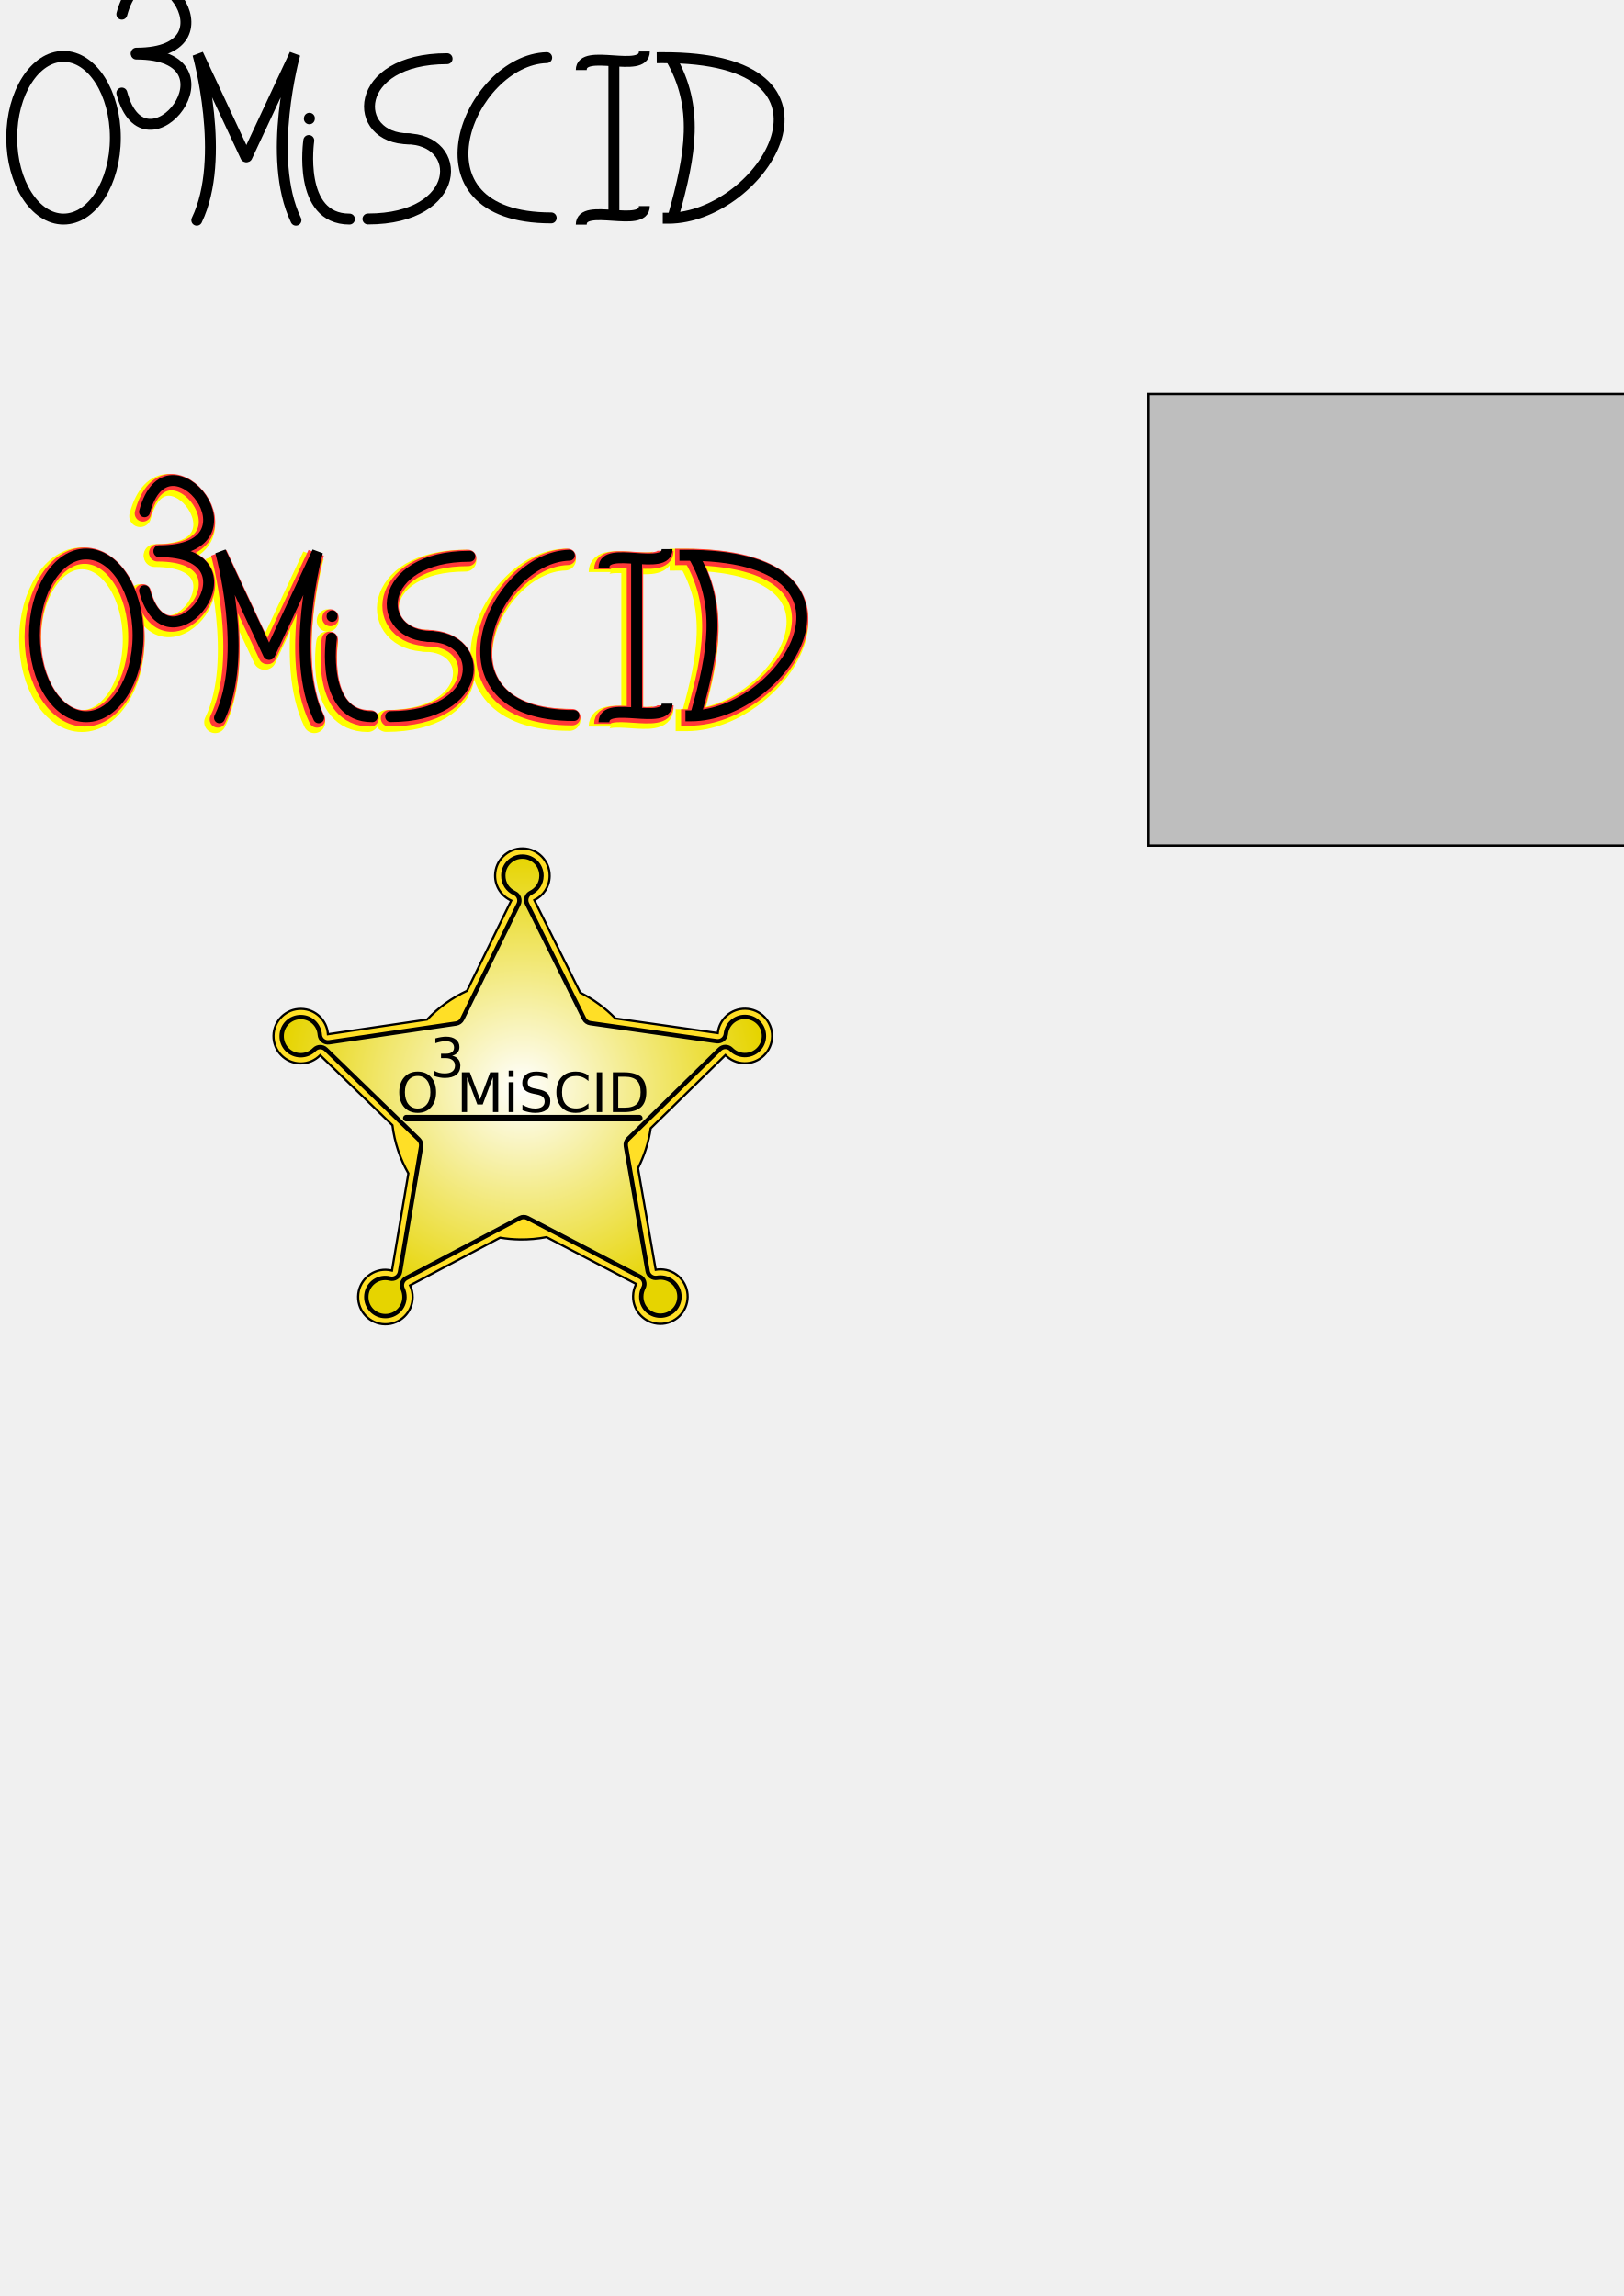
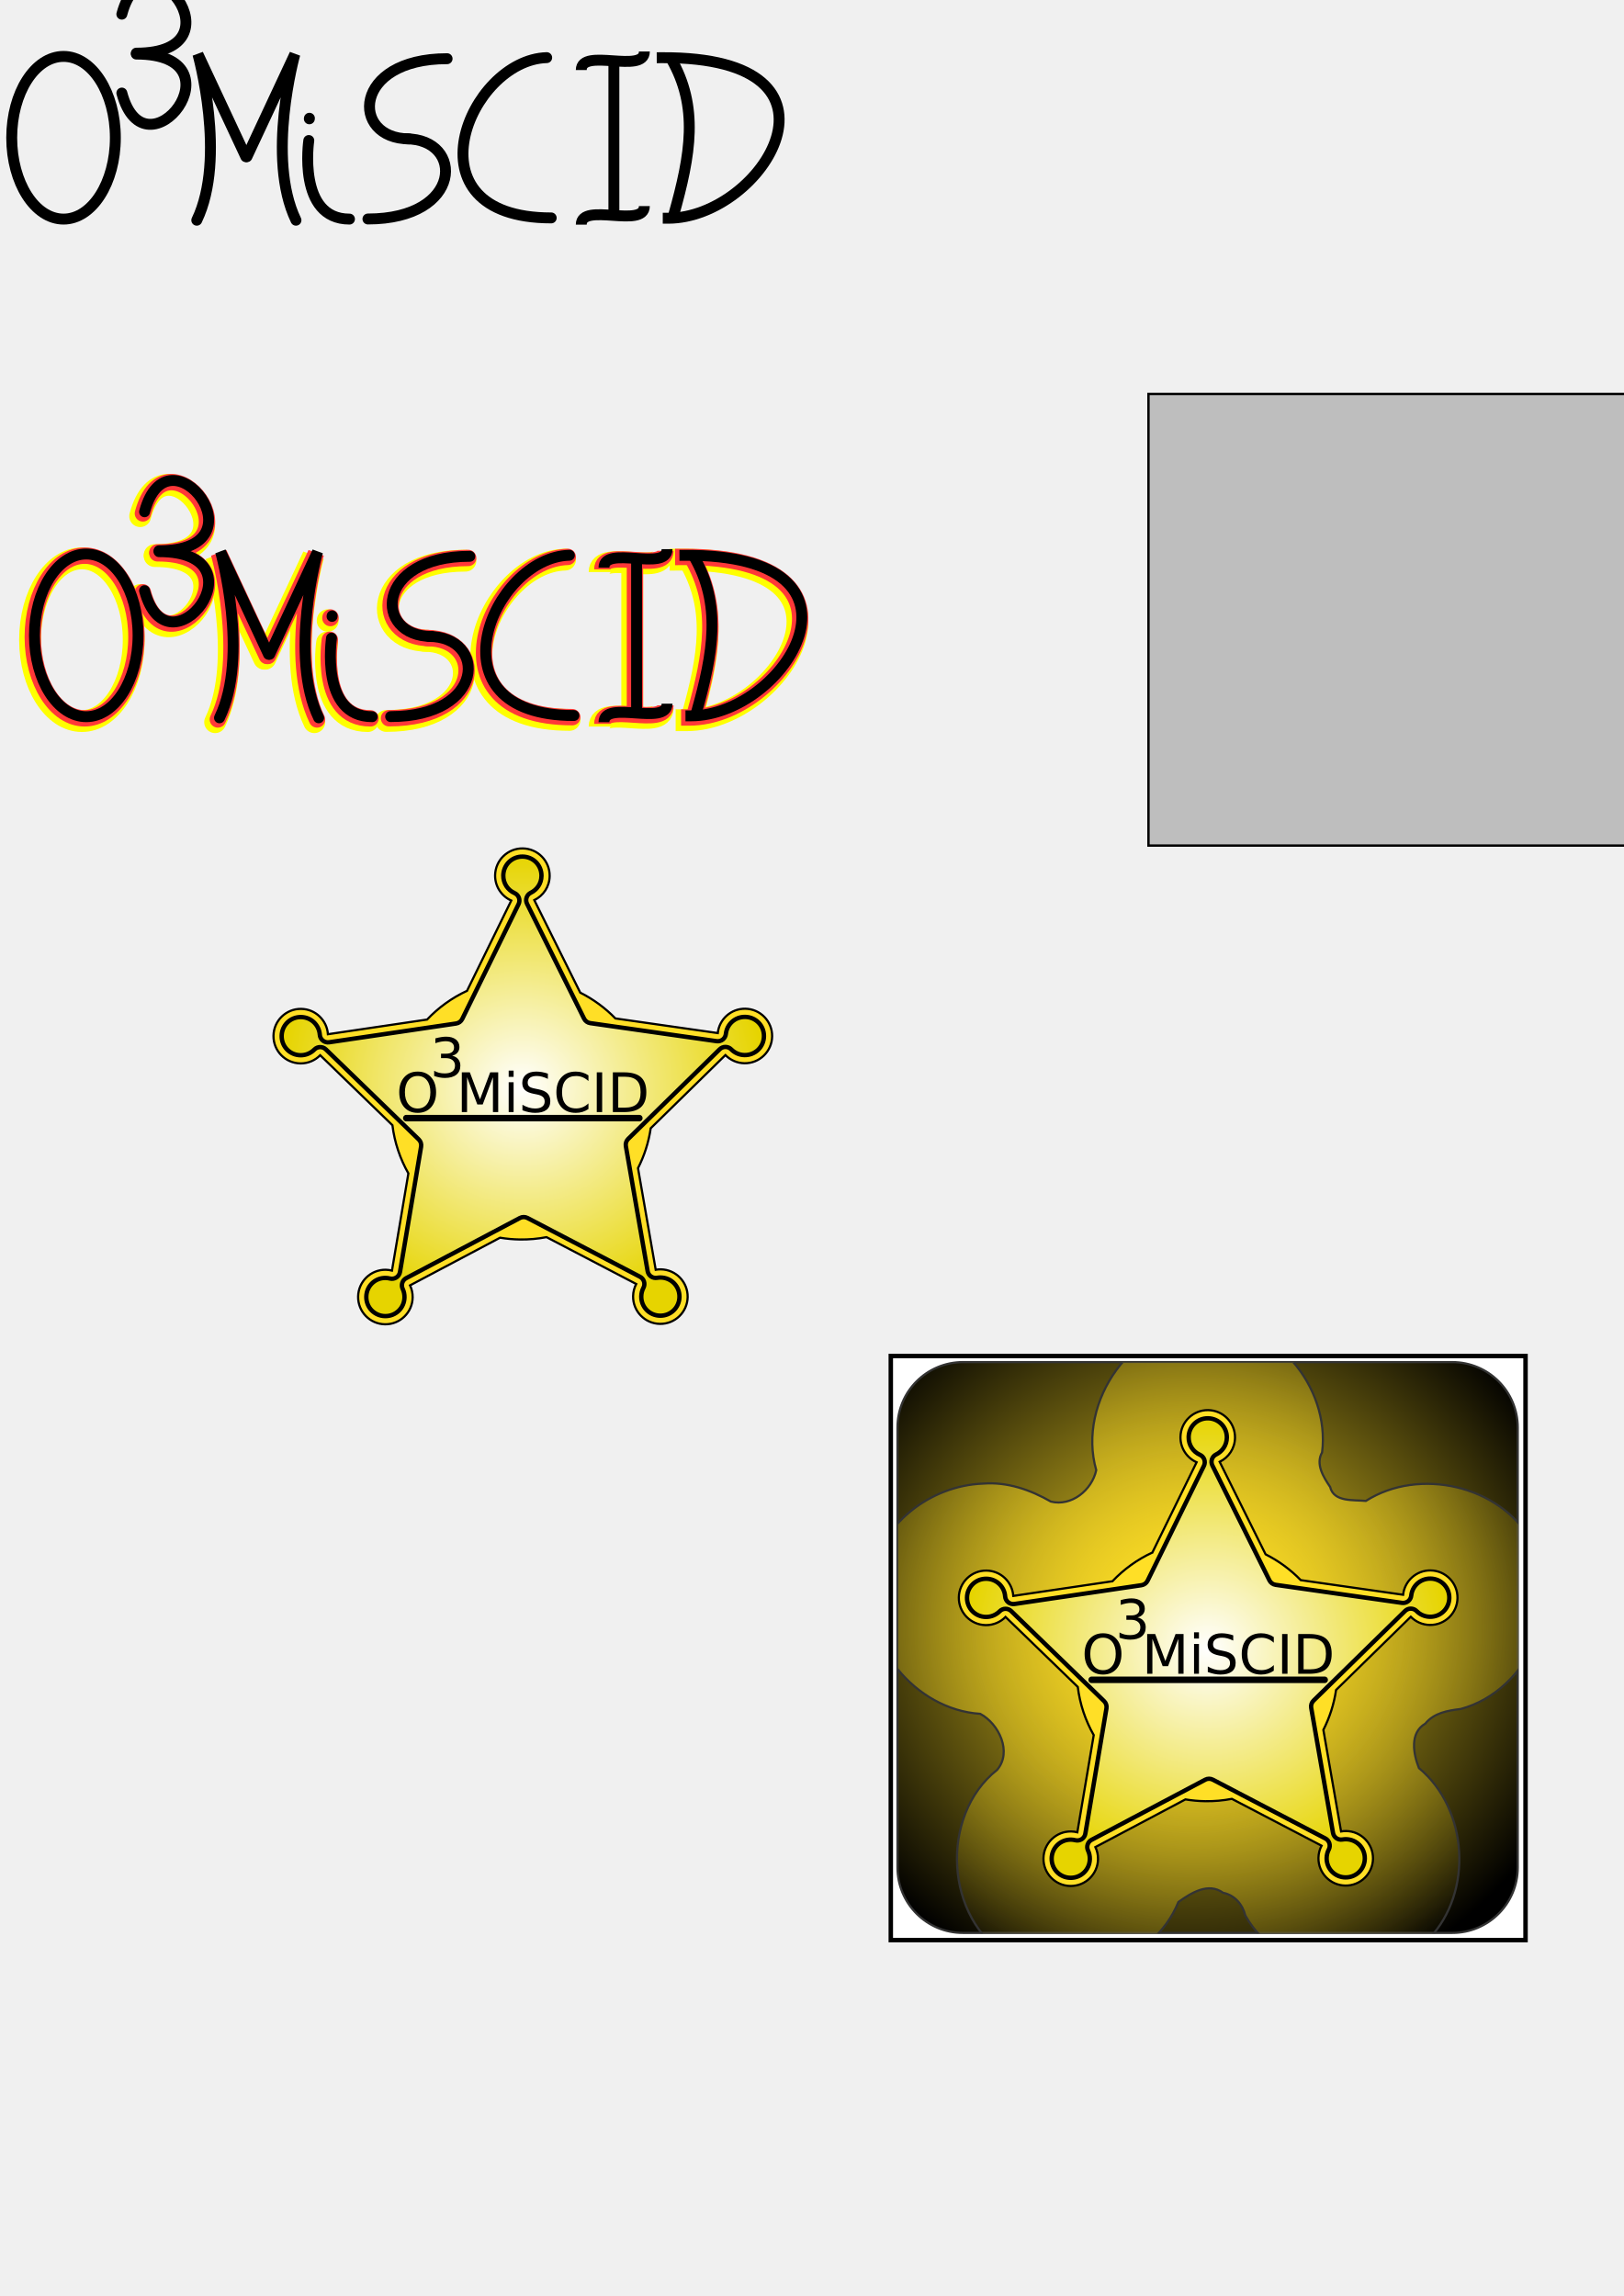
<svg xmlns="http://www.w3.org/2000/svg" xmlns:xlink="http://www.w3.org/1999/xlink" width="744.094" height="1052.362" id="svg2">
  <defs id="defs4">
+     <linearGradient id="linearGradient3014">
+       <stop style="stop-color:#ffdf26;stop-opacity:1;" offset="0" id="stop3016" />
+       <stop style="stop-color:#ffdf26;stop-opacity:0;" offset="1" id="stop3018" />
+     </linearGradient>
    <linearGradient id="linearGradient2873">
      <stop style="stop-color:white;stop-opacity:1;" offset="0" id="stop2875" />
      <stop style="stop-color:#e6d400;stop-opacity:1;" offset="1" id="stop2877" />
    </linearGradient>
    <radialGradient xlink:href="#linearGradient2873" id="radialGradient2879" cx="239.25" cy="498.375" fx="239.25" fy="498.375" r="111.5" gradientTransform="matrix(1,0,0,0.957399,0,21.23122)" gradientUnits="userSpaceOnUse" />
+     <radialGradient xlink:href="#linearGradient2873" id="radialGradient1984" gradientUnits="userSpaceOnUse" gradientTransform="matrix(1,0,0,0.957399,0,21.23122)" cx="239.25" cy="498.375" fx="239.25" fy="498.375" r="111.5" />
+     <clipPath clipPathUnits="userSpaceOnUse" id="clipPath3011">
+       <rect style="opacity:1;color:black;fill:black;fill-opacity:1;fill-rule:nonzero;stroke:black;stroke-width:0.5;stroke-linecap:butt;stroke-linejoin:miter;marker:none;marker-start:none;marker-mid:none;marker-end:none;stroke-miterlimit:4;stroke-dasharray:1, 0.5;stroke-dashoffset:0;stroke-opacity:1;visibility:visible;display:inline;overflow:visible" id="rect3009" width="284.257" height="261.63" x="411.536" y="624.563" rx="30" ry="30" />
+     </clipPath>
+     <radialGradient xlink:href="#linearGradient3014" id="radialGradient3020" cx="547.207" cy="745.956" fx="547.207" fy="745.956" r="148.836" gradientTransform="matrix(1.266025,0,0,1.195,-145.821,-145.7112)" gradientUnits="userSpaceOnUse" />
+     <radialGradient xlink:href="#linearGradient3014" id="radialGradient3024" gradientUnits="userSpaceOnUse" gradientTransform="matrix(1.266025,0,0,1.195,-145.571,-145.4613)" cx="547.207" cy="745.956" fx="547.207" fy="745.956" r="148.836" />
  </defs>
  <g id="layer1">
+     <rect style="opacity:1;color:black;fill:white;fill-opacity:1;fill-rule:nonzero;stroke:black;stroke-width:2.047;stroke-linecap:butt;stroke-linejoin:miter;marker:none;marker-start:none;marker-mid:none;marker-end:none;stroke-miterlimit:4;stroke-dasharray:none;stroke-dashoffset:0;stroke-opacity:1;visibility:visible;display:inline;overflow:visible" id="rect1969" width="290.877" height="267.722" x="408.226" y="621.516" />
+     <rect style="opacity:1;color:black;fill:black;fill-opacity:1;fill-rule:evenodd;stroke:none;stroke-width:1;stroke-linecap:butt;stroke-linejoin:miter;marker:none;marker-start:none;marker-mid:none;marker-end:none;stroke-miterlimit:4;stroke-dasharray:none;stroke-dashoffset:0;stroke-opacity:1;visibility:visible;display:inline;overflow:visible" id="rect1970" width="284.257" height="261.63" x="411.286" y="624.313" ry="30" rx="30" />
    <rect style="opacity:1;color:#000000;fill:#bebebe;fill-opacity:1;fill-rule:evenodd;stroke:#000000;stroke-width:1.078;stroke-linecap:butt;stroke-linejoin:miter;marker:none;marker-start:none;marker-mid:none;marker-end:none;stroke-miterlimit:4;stroke-dasharray:none;stroke-dashoffset:0;stroke-opacity:1;visibility:visible;display:inline;overflow:visible" id="rect2567" width="251.756" height="206.993" x="526.311" y="180.573" />
    <text xml:space="preserve" style="font-size:50px;font-style:normal;font-variant:normal;font-weight:normal;font-stretch:normal;text-align:start;line-height:125%;writing-mode:lr-tb;text-anchor:start;fill:#000000;fill-opacity:1;stroke:none;stroke-width:1pt;stroke-linecap:butt;stroke-linejoin:miter;stroke-opacity:1;font-family:Bitstream Vera Sans" x="35.918" y="-26.103" id="text1307">
      <tspan id="tspan1309" x="35.918" y="-26.103">O3MiSCID</tspan>
    </text>
    <g id="g2370">
      <path transform="translate(-48.2553,-108.7635)" d="M 101.12 171.9 A 23.748 37.282 0 1 1  53.624,171.9 A 23.748 37.282 0 1 1  101.12 171.9 z" id="path1311" style="color:#000000;fill:none;fill-opacity:1;fill-rule:evenodd;stroke:#000000;stroke-width:5;stroke-linecap:butt;stroke-linejoin:miter;marker:none;marker-start:none;marker-mid:none;marker-end:none;stroke-miterlimit:4;stroke-dasharray:none;stroke-dashoffset:0;stroke-opacity:1;visibility:visible;display:inline;overflow:visible" />
      <path id="path2186" d="M 55.835,6.49 C 66.711,-34.099 112.033,24.365 62.474,24.365" style="fill:none;fill-opacity:0.75;fill-rule:evenodd;stroke:#000000;stroke-width:5;stroke-linecap:round;stroke-linejoin:miter;stroke-miterlimit:4;stroke-dasharray:none;stroke-opacity:1" />
      <use height="1052.362" width="744.094" transform="matrix(1,0,0,-1,0,49.14139)" id="use2188" xlink:href="#path2186" y="0" x="0" />
      <path id="path2198" d="M 90.181,100.929 C 103.97,72.329 90.691,24.833 90.691,24.833 L 112.652,71.818" style="fill:none;fill-opacity:0.75;fill-rule:evenodd;stroke:#000000;stroke-width:5;stroke-linecap:round;stroke-linejoin:miter;stroke-miterlimit:4;stroke-dasharray:none;stroke-opacity:1" />
      <use height="1052.362" width="744.094" transform="matrix(-1,0,0,1,225.8145,0)" id="use2200" xlink:href="#path2198" y="0" x="0" />
      <path id="path2222" d="M 160.148,100.418 C 136.145,100.418 141.509,64.401 141.509,64.401" style="fill:none;fill-opacity:0.75;fill-rule:evenodd;stroke:#000000;stroke-width:5;stroke-linecap:round;stroke-linejoin:miter;stroke-miterlimit:4;stroke-dasharray:none;stroke-opacity:1" />
      <path id="path2226" d="M 141.795,54.202 L 141.762,54.454" style="fill:none;fill-opacity:0.75;fill-rule:evenodd;stroke:#000000;stroke-width:5;stroke-linecap:round;stroke-linejoin:miter;stroke-miterlimit:4;stroke-dasharray:none;stroke-opacity:1" />
      <path id="path2230" d="M 204.893,26.906 C 161.28,26.906 160.667,63.639 187.396,63.639" style="fill:none;fill-opacity:0.75;fill-rule:evenodd;stroke:#000000;stroke-width:5;stroke-linecap:round;stroke-linejoin:miter;stroke-miterlimit:4;stroke-dasharray:none;stroke-opacity:1" />
      <use height="1052.362" width="744.094" transform="matrix(-1,0,0,-1,373.507,127.277)" id="use2232" xlink:href="#path2230" y="0" x="0" />
      <path id="path2234" d="M 250.533,26.418 C 214.919,27.45 184.974,99.88 252.598,99.88" style="fill:none;fill-opacity:0.75;fill-rule:evenodd;stroke:#000000;stroke-width:5;stroke-linecap:round;stroke-linejoin:miter;stroke-miterlimit:4;stroke-dasharray:none;stroke-opacity:1" />
      <path id="path2236" d="M 266.377,32.113 C 266.377,21.637 295.294,34.091 295.294,23.614" style="fill:none;fill-opacity:0.75;fill-rule:evenodd;stroke:#000000;stroke-width:5;stroke-linecap:butt;stroke-linejoin:miter;stroke-miterlimit:4;stroke-dasharray:none;stroke-opacity:1" />
      <path id="path2250" d="M 281.326,29.115 L 281.326,97.462" style="fill:none;fill-opacity:0.75;fill-rule:evenodd;stroke:#000000;stroke-width:5;stroke-linecap:butt;stroke-linejoin:miter;stroke-miterlimit:4;stroke-dasharray:none;stroke-opacity:1" />
      <use height="1052.362" width="744.094" transform="translate(0,70.84101)" id="use2252" xlink:href="#path2236" y="0" x="0" />
      <path id="path1321" d="M 303.46,26.442 C 396.098,25.981 349.458,100.027 306.225,100.027" style="fill:none;fill-opacity:0.75;fill-rule:evenodd;stroke:#000000;stroke-width:5;stroke-linecap:square;stroke-linejoin:miter;stroke-miterlimit:4;stroke-dasharray:none;stroke-opacity:1" />
      <path id="path2196" d="M 307.525,26.852 C 320.275,48.935 316.584,70.695 308.719,98.599" style="fill:none;fill-opacity:0.75;fill-rule:evenodd;stroke:#000000;stroke-width:5;stroke-linecap:butt;stroke-linejoin:miter;stroke-miterlimit:4;stroke-dasharray:none;stroke-opacity:1" />
    </g>
    <g id="g2741" transform="translate(12.0872,-193.0368)">
      <path transform="translate(-51.93702,314.3508)" d="M 101.12 171.9 A 23.748 37.282 0 1 1  53.624,171.9 A 23.748 37.282 0 1 1  101.12 171.9 z" id="path2599" style="color:#000000;fill:none;fill-opacity:1;fill-rule:evenodd;stroke:#ffff00;stroke-width:10;stroke-linecap:butt;stroke-linejoin:miter;marker:none;marker-start:none;marker-mid:none;marker-end:none;stroke-miterlimit:4;stroke-dasharray:none;stroke-dashoffset:0;stroke-opacity:1;visibility:visible;display:inline;overflow:visible" />
      <path id="path2601" d="M 52.153,429.605 C 63.029,389.015 108.351,447.479 58.792,447.479" style="fill:none;fill-opacity:0.75;fill-rule:evenodd;stroke:#ffff00;stroke-width:10;stroke-linecap:round;stroke-linejoin:miter;stroke-miterlimit:4;stroke-dasharray:none;stroke-opacity:1" />
      <path id="path2603" d="M 52.153,465.765 C 63.029,506.355 108.351,447.89 58.792,447.89" style="fill:none;fill-opacity:0.75;fill-rule:evenodd;stroke:#ffff00;stroke-width:10;stroke-linecap:round;stroke-linejoin:miter;stroke-miterlimit:4;stroke-dasharray:none;stroke-opacity:1" />
      <path id="path2605" d="M 86.499,524.043 C 100.288,495.443 87.01,447.947 87.01,447.947 L 108.97,494.932" style="fill:none;fill-opacity:0.75;fill-rule:evenodd;stroke:#ffff00;stroke-width:10;stroke-linecap:round;stroke-linejoin:miter;stroke-miterlimit:4;stroke-dasharray:none;stroke-opacity:1" />
      <path id="path2607" d="M 131.952,524.043 C 118.163,495.443 131.441,447.947 131.441,447.947 L 109.481,494.932" style="fill:none;fill-opacity:0.75;fill-rule:evenodd;stroke:#ffff00;stroke-width:10;stroke-linecap:round;stroke-linejoin:miter;stroke-miterlimit:4;stroke-dasharray:none;stroke-opacity:1" />
      <path id="path2609" d="M 156.466,523.532 C 132.463,523.532 137.828,487.515 137.828,487.515" style="fill:none;fill-opacity:0.75;fill-rule:evenodd;stroke:#ffff00;stroke-width:10;stroke-linecap:round;stroke-linejoin:miter;stroke-miterlimit:4;stroke-dasharray:none;stroke-opacity:1" />
      <path id="path2611" d="M 138.113,477.316 L 138.081,477.568" style="fill:none;fill-opacity:0.75;fill-rule:evenodd;stroke:#ffff00;stroke-width:10;stroke-linecap:round;stroke-linejoin:miter;stroke-miterlimit:4;stroke-dasharray:none;stroke-opacity:1" />
      <path id="path2613" d="M 201.211,450.02 C 157.598,450.02 156.985,486.753 183.714,486.753" style="fill:none;fill-opacity:0.75;fill-rule:evenodd;stroke:#ffff00;stroke-width:10;stroke-linecap:round;stroke-linejoin:miter;stroke-miterlimit:4;stroke-dasharray:none;stroke-opacity:1" />
      <path id="path2615" d="M 164.933,523.485 C 208.546,523.485 209.158,486.753 182.43,486.753" style="fill:none;fill-opacity:0.75;fill-rule:evenodd;stroke:#ffff00;stroke-width:10;stroke-linecap:round;stroke-linejoin:miter;stroke-miterlimit:4;stroke-dasharray:none;stroke-opacity:1" />
      <path id="path2617" d="M 246.851,449.532 C 211.237,450.564 181.293,522.994 248.916,522.994" style="fill:none;fill-opacity:0.75;fill-rule:evenodd;stroke:#ffff00;stroke-width:10;stroke-linecap:round;stroke-linejoin:miter;stroke-miterlimit:4;stroke-dasharray:none;stroke-opacity:1" />
      <path id="path2619" d="M 262.695,455.227 C 262.695,444.751 291.613,457.205 291.613,446.729" style="fill:none;fill-opacity:0.75;fill-rule:evenodd;stroke:#ffff00;stroke-width:10;stroke-linecap:butt;stroke-linejoin:miter;stroke-miterlimit:4;stroke-dasharray:none;stroke-opacity:1" />
      <path id="path2621" d="M 277.644,452.23 L 277.644,520.576" style="fill:none;fill-opacity:0.75;fill-rule:evenodd;stroke:#ffff00;stroke-width:10;stroke-linecap:butt;stroke-linejoin:miter;stroke-miterlimit:4;stroke-dasharray:none;stroke-opacity:1" />
      <path id="path2623" d="M 262.695,526.068 C 262.695,515.592 291.613,528.046 291.613,517.57" style="fill:none;fill-opacity:0.75;fill-rule:evenodd;stroke:#ffff00;stroke-width:10;stroke-linecap:butt;stroke-linejoin:miter;stroke-miterlimit:4;stroke-dasharray:none;stroke-opacity:1" />
      <path id="path2625" d="M 299.778,449.556 C 392.416,449.095 345.777,523.141 302.544,523.141" style="fill:none;fill-opacity:0.75;fill-rule:evenodd;stroke:#ffff00;stroke-width:10;stroke-linecap:square;stroke-linejoin:miter;stroke-miterlimit:4;stroke-dasharray:none;stroke-opacity:1" />
      <path id="path2627" d="M 303.843,449.966 C 316.593,472.049 312.902,493.809 305.037,521.713" style="fill:none;fill-opacity:0.75;fill-rule:evenodd;stroke:#ffff00;stroke-width:10;stroke-linecap:butt;stroke-linejoin:miter;stroke-miterlimit:4;stroke-dasharray:none;stroke-opacity:1" />
    </g>
    <g id="g2724" transform="translate(12.0872,-193.0368)" style="stroke:#ff3838;stroke-opacity:1">
      <path transform="translate(-50.69252,313.1062)" d="M 101.12 171.9 A 23.748 37.282 0 1 1  53.624,171.9 A 23.748 37.282 0 1 1  101.12 171.9 z" id="path2629" style="color:#000000;fill:none;fill-opacity:1;fill-rule:evenodd;stroke:#ff3838;stroke-width:7.5;stroke-linecap:butt;stroke-linejoin:miter;marker:none;marker-start:none;marker-mid:none;marker-end:none;stroke-miterlimit:4;stroke-dasharray:none;stroke-dashoffset:0;stroke-opacity:1;visibility:visible;display:inline;overflow:visible" />
      <path id="path2631" d="M 53.398,428.36 C 64.273,387.771 109.596,446.235 60.037,446.235" style="fill:none;fill-opacity:0.75;fill-rule:evenodd;stroke:#ff3838;stroke-width:7.5;stroke-linecap:round;stroke-linejoin:miter;stroke-miterlimit:4;stroke-dasharray:none;stroke-opacity:1" />
      <path id="path2633" d="M 53.398,464.521 C 64.273,505.11 109.596,446.646 60.037,446.646" style="fill:none;fill-opacity:0.75;fill-rule:evenodd;stroke:#ff3838;stroke-width:7.5;stroke-linecap:round;stroke-linejoin:miter;stroke-miterlimit:4;stroke-dasharray:none;stroke-opacity:1" />
      <path id="path2635" d="M 87.744,522.798 C 101.533,494.199 88.254,446.703 88.254,446.703 L 110.215,493.688" style="fill:none;fill-opacity:0.75;fill-rule:evenodd;stroke:#ff3838;stroke-width:7.5;stroke-linecap:round;stroke-linejoin:miter;stroke-miterlimit:4;stroke-dasharray:none;stroke-opacity:1" />
      <path id="path2637" d="M 133.197,522.798 C 119.407,494.199 132.686,446.703 132.686,446.703 L 110.725,493.688" style="fill:none;fill-opacity:0.75;fill-rule:evenodd;stroke:#ff3838;stroke-width:7.5;stroke-linecap:round;stroke-linejoin:miter;stroke-miterlimit:4;stroke-dasharray:none;stroke-opacity:1" />
      <path id="path2639" d="M 157.711,522.288 C 133.707,522.288 139.072,486.271 139.072,486.271" style="fill:none;fill-opacity:0.75;fill-rule:evenodd;stroke:#ff3838;stroke-width:7.5;stroke-linecap:round;stroke-linejoin:miter;stroke-miterlimit:4;stroke-dasharray:none;stroke-opacity:1" />
      <path id="path2641" d="M 139.357,476.071 L 139.325,476.324" style="fill:none;fill-opacity:0.75;fill-rule:evenodd;stroke:#ff3838;stroke-width:7.5;stroke-linecap:round;stroke-linejoin:miter;stroke-miterlimit:4;stroke-dasharray:none;stroke-opacity:1" />
      <path id="path2643" d="M 202.456,448.776 C 158.843,448.776 158.23,485.508 184.959,485.508" style="fill:none;fill-opacity:0.75;fill-rule:evenodd;stroke:#ff3838;stroke-width:7.5;stroke-linecap:round;stroke-linejoin:miter;stroke-miterlimit:4;stroke-dasharray:none;stroke-opacity:1" />
      <path id="path2645" d="M 166.177,522.241 C 209.79,522.241 210.403,485.508 183.674,485.508" style="fill:none;fill-opacity:0.75;fill-rule:evenodd;stroke:#ff3838;stroke-width:7.5;stroke-linecap:round;stroke-linejoin:miter;stroke-miterlimit:4;stroke-dasharray:none;stroke-opacity:1" />
      <path id="path2647" d="M 248.096,448.287 C 212.482,449.32 182.537,521.749 250.161,521.749" style="fill:none;fill-opacity:0.75;fill-rule:evenodd;stroke:#ff3838;stroke-width:7.5;stroke-linecap:round;stroke-linejoin:miter;stroke-miterlimit:4;stroke-dasharray:none;stroke-opacity:1" />
      <path id="path2649" d="M 263.94,453.983 C 263.94,443.506 292.857,455.96 292.857,445.484" style="fill:none;fill-opacity:0.75;fill-rule:evenodd;stroke:#ff3838;stroke-width:7.5;stroke-linecap:butt;stroke-linejoin:miter;stroke-miterlimit:4;stroke-dasharray:none;stroke-opacity:1" />
      <path id="path2651" d="M 278.888,450.985 L 278.888,519.332" style="fill:none;fill-opacity:0.75;fill-rule:evenodd;stroke:#ff3838;stroke-width:7.5;stroke-linecap:butt;stroke-linejoin:miter;stroke-miterlimit:4;stroke-dasharray:none;stroke-opacity:1" />
      <path id="path2653" d="M 263.94,524.824 C 263.94,514.347 292.857,526.801 292.857,516.325" style="fill:none;fill-opacity:0.75;fill-rule:evenodd;stroke:#ff3838;stroke-width:7.5;stroke-linecap:butt;stroke-linejoin:miter;stroke-miterlimit:4;stroke-dasharray:none;stroke-opacity:1" />
      <path id="path2655" d="M 301.023,448.311 C 393.661,447.85 347.021,521.897 303.788,521.897" style="fill:none;fill-opacity:0.75;fill-rule:evenodd;stroke:#ff3838;stroke-width:7.5;stroke-linecap:square;stroke-linejoin:miter;stroke-miterlimit:4;stroke-dasharray:none;stroke-opacity:1" />
      <path id="path2657" d="M 305.088,448.721 C 317.837,470.805 314.147,492.564 306.281,520.469" style="fill:none;fill-opacity:0.75;fill-rule:evenodd;stroke:#ff3838;stroke-width:7.5;stroke-linecap:butt;stroke-linejoin:miter;stroke-miterlimit:4;stroke-dasharray:none;stroke-opacity:1" />
    </g>
    <g id="g2707" transform="translate(12.0872,-193.0368)">
      <path transform="translate(-49.93702,312.3508)" d="M 101.12 171.9 A 23.748 37.282 0 1 1  53.624,171.9 A 23.748 37.282 0 1 1  101.12 171.9 z" id="path2659" style="color:#000000;fill:none;fill-opacity:1;fill-rule:evenodd;stroke:#000000;stroke-width:5;stroke-linecap:butt;stroke-linejoin:miter;marker:none;marker-start:none;marker-mid:none;marker-end:none;stroke-miterlimit:4;stroke-dasharray:none;stroke-dashoffset:0;stroke-opacity:1;visibility:visible;display:inline;overflow:visible" />
      <path id="path2661" d="M 54.153,427.605 C 65.029,387.015 110.351,445.479 60.792,445.479" style="fill:none;fill-opacity:0.75;fill-rule:evenodd;stroke:#000000;stroke-width:5;stroke-linecap:round;stroke-linejoin:miter;stroke-miterlimit:4;stroke-dasharray:none;stroke-opacity:1" />
      <path id="path2663" d="M 54.153,463.765 C 65.029,504.355 110.351,445.89 60.792,445.89" style="fill:none;fill-opacity:0.75;fill-rule:evenodd;stroke:#000000;stroke-width:5;stroke-linecap:round;stroke-linejoin:miter;stroke-miterlimit:4;stroke-dasharray:none;stroke-opacity:1" />
      <path id="path2665" d="M 88.499,522.043 C 102.288,493.443 89.01,445.947 89.01,445.947 L 110.97,492.932" style="fill:none;fill-opacity:0.75;fill-rule:evenodd;stroke:#000000;stroke-width:5;stroke-linecap:round;stroke-linejoin:miter;stroke-miterlimit:4;stroke-dasharray:none;stroke-opacity:1" />
      <path id="path2667" d="M 133.952,522.043 C 120.163,493.443 133.441,445.947 133.441,445.947 L 111.481,492.932" style="fill:none;fill-opacity:0.75;fill-rule:evenodd;stroke:#000000;stroke-width:5;stroke-linecap:round;stroke-linejoin:miter;stroke-miterlimit:4;stroke-dasharray:none;stroke-opacity:1" />
      <path id="path2669" d="M 158.466,521.532 C 134.463,521.532 139.828,485.515 139.828,485.515" style="fill:none;fill-opacity:0.75;fill-rule:evenodd;stroke:#000000;stroke-width:5;stroke-linecap:round;stroke-linejoin:miter;stroke-miterlimit:4;stroke-dasharray:none;stroke-opacity:1" />
      <path id="path2671" d="M 140.113,475.316 L 140.081,475.568" style="fill:none;fill-opacity:0.75;fill-rule:evenodd;stroke:#000000;stroke-width:5;stroke-linecap:round;stroke-linejoin:miter;stroke-miterlimit:4;stroke-dasharray:none;stroke-opacity:1" />
      <path id="path2673" d="M 203.211,448.02 C 159.598,448.02 158.985,484.753 185.714,484.753" style="fill:none;fill-opacity:0.75;fill-rule:evenodd;stroke:#000000;stroke-width:5;stroke-linecap:round;stroke-linejoin:miter;stroke-miterlimit:4;stroke-dasharray:none;stroke-opacity:1" />
      <path id="path2675" d="M 166.933,521.485 C 210.546,521.485 211.158,484.753 184.43,484.753" style="fill:none;fill-opacity:0.75;fill-rule:evenodd;stroke:#000000;stroke-width:5;stroke-linecap:round;stroke-linejoin:miter;stroke-miterlimit:4;stroke-dasharray:none;stroke-opacity:1" />
      <path id="path2677" d="M 248.851,447.532 C 213.237,448.564 183.293,520.994 250.916,520.994" style="fill:none;fill-opacity:0.75;fill-rule:evenodd;stroke:#000000;stroke-width:5;stroke-linecap:round;stroke-linejoin:miter;stroke-miterlimit:4;stroke-dasharray:none;stroke-opacity:1" />
      <path id="path2679" d="M 264.695,453.227 C 264.695,442.751 293.613,455.205 293.613,444.729" style="fill:none;fill-opacity:0.75;fill-rule:evenodd;stroke:#000000;stroke-width:5;stroke-linecap:butt;stroke-linejoin:miter;stroke-miterlimit:4;stroke-dasharray:none;stroke-opacity:1" />
      <path id="path2681" d="M 279.644,450.23 L 279.644,518.576" style="fill:none;fill-opacity:0.75;fill-rule:evenodd;stroke:#000000;stroke-width:5;stroke-linecap:butt;stroke-linejoin:miter;stroke-miterlimit:4;stroke-dasharray:none;stroke-opacity:1" />
      <path id="path2683" d="M 264.695,524.068 C 264.695,513.592 293.613,526.046 293.613,515.57" style="fill:none;fill-opacity:0.75;fill-rule:evenodd;stroke:#000000;stroke-width:5;stroke-linecap:butt;stroke-linejoin:miter;stroke-miterlimit:4;stroke-dasharray:none;stroke-opacity:1" />
      <path id="path2685" d="M 301.778,447.556 C 394.416,447.095 347.777,521.141 304.544,521.141" style="fill:none;fill-opacity:0.75;fill-rule:evenodd;stroke:#000000;stroke-width:5;stroke-linecap:square;stroke-linejoin:miter;stroke-miterlimit:4;stroke-dasharray:none;stroke-opacity:1" />
      <path id="path2687" d="M 305.843,447.966 C 318.593,470.049 314.902,491.809 307.037,519.713" style="fill:none;fill-opacity:0.75;fill-rule:evenodd;stroke:#000000;stroke-width:5;stroke-linecap:butt;stroke-linejoin:miter;stroke-miterlimit:4;stroke-dasharray:none;stroke-opacity:1" />
    </g>
    <path style="opacity:1;color:black;fill:#ffdf26;fill-opacity:1;fill-rule:evenodd;stroke:black;stroke-width:1;stroke-linecap:butt;stroke-linejoin:miter;marker:none;marker-start:none;marker-mid:none;marker-end:none;stroke-miterlimit:4;stroke-dasharray:none;stroke-dashoffset:0;stroke-opacity:1;visibility:visible;display:inline;overflow:visible" d="M 239.574,388.868 C 232.675,388.769 226.995,394.288 226.896,401.187 C 226.822,406.337 229.869,410.786 234.293,412.764 L 214.008,454.164 L 213.977,454.163 C 207.079,457.367 200.897,461.847 195.723,467.308 L 150.278,474.031 C 149.831,467.62 144.548,462.51 138.007,462.416 C 131.107,462.316 125.427,467.835 125.328,474.735 C 125.229,481.634 130.748,487.314 137.647,487.413 C 141.192,487.464 144.424,486.009 146.733,483.668 L 179.838,515.741 C 180.817,523.683 183.354,531.144 187.146,537.817 L 179.63,582.37 C 178.72,582.145 177.768,582 176.791,581.986 C 169.892,581.886 164.212,587.405 164.113,594.305 C 164.014,601.204 169.533,606.884 176.432,606.983 C 183.331,607.082 189.011,601.563 189.11,594.664 C 189.139,592.691 188.7,590.818 187.908,589.146 L 229.164,567.3 L 229.196,567.3 C 232.145,567.793 235.166,568.073 238.247,568.118 C 242.425,568.178 246.503,567.804 250.451,567.043 L 291.553,588.511 C 290.675,590.19 290.158,592.094 290.129,594.116 C 290.03,601.016 295.548,606.696 302.448,606.795 C 309.347,606.894 315.027,601.375 315.126,594.476 C 315.225,587.577 309.706,581.897 302.807,581.797 C 302.02,581.786 301.241,581.854 300.492,581.983 L 292.379,535.424 C 295.245,529.791 297.249,523.626 298.205,517.131 L 332.441,483.588 C 334.666,485.847 337.751,487.29 341.169,487.339 C 348.068,487.438 353.748,481.919 353.848,475.02 C 353.947,468.121 348.428,462.441 341.529,462.342 C 335.019,462.248 329.604,467.155 328.929,473.506 L 282.021,466.799 C 277.377,462.006 271.936,458.004 265.908,454.973 L 244.859,412.572 C 248.966,410.571 251.823,406.424 251.893,401.547 C 251.993,394.647 246.474,388.968 239.574,388.868 z " id="path1936" />
    <path style="opacity:1;color:black;fill:url(#radialGradient2879);fill-opacity:1;fill-rule:evenodd;stroke:black;stroke-width:2;stroke-linecap:butt;stroke-linejoin:miter;marker:none;marker-start:none;marker-mid:none;marker-end:none;stroke-miterlimit:4;stroke-dasharray:none;stroke-dashoffset:0;stroke-opacity:1;visibility:visible;display:inline;overflow:visible" id="path1976" d="M 238,392.625 C 233.124,392.625 229.25,396.499 229.25,401.375 C 229.25,405.019 231.412,408.066 234.531,409.406 C 235.463,409.807 236.192,410.569 236.552,411.518 C 236.911,412.466 236.87,413.52 236.438,414.438 L 211.375,467.469 C 210.849,468.582 209.809,469.365 208.594,469.562 L 150.531,479 C 149.505,479.162 148.458,478.891 147.641,478.251 C 146.823,477.611 146.308,476.66 146.219,475.625 C 145.839,471.122 142.123,467.625 137.5,467.625 C 132.624,467.625 128.75,471.499 128.75,476.375 C 128.75,481.251 132.624,485.125 137.5,485.125 C 139.99,485.125 142.239,484.08 143.844,482.406 C 145.266,480.937 147.604,480.881 149.094,482.281 L 192.25,522.938 C 193.14,523.781 193.56,525.007 193.375,526.219 L 184.531,583.781 C 184.377,584.811 183.801,585.73 182.941,586.317 C 182.081,586.904 181.015,587.106 180,586.875 C 179.316,586.716 178.642,586.625 178,586.625 C 173.124,586.625 169.25,590.499 169.25,595.375 C 169.25,600.251 173.124,604.125 178,604.125 C 182.876,604.125 186.75,600.251 186.75,595.375 C 186.75,593.992 186.449,592.701 185.875,591.531 C 184.983,589.741 185.658,587.566 187.406,586.594 L 239.094,558.281 C 240.178,557.682 241.489,557.659 242.594,558.219 L 294.531,584.406 C 295.419,584.853 296.092,585.634 296.403,586.578 C 296.714,587.522 296.636,588.551 296.188,589.438 C 295.586,590.629 295.25,591.957 295.25,593.375 C 295.25,598.251 299.124,602.125 304,602.125 C 308.876,602.125 312.75,598.251 312.75,593.375 C 312.75,588.499 308.876,584.625 304,584.625 C 303.464,584.625 302.913,584.681 302.375,584.781 C 301.397,584.966 300.385,584.754 299.564,584.191 C 298.743,583.628 298.18,582.76 298,581.781 L 287.188,524.625 C 286.968,523.419 287.353,522.181 288.219,521.312 L 329.562,479.625 C 331.014,478.162 333.375,478.148 334.844,479.594 C 336.438,481.166 338.602,482.125 341,482.125 C 345.876,482.125 349.75,478.251 349.75,473.375 C 349.75,468.499 345.876,464.625 341,464.625 C 336.399,464.625 332.691,468.095 332.281,472.562 C 332.19,473.572 331.692,474.502 330.903,475.138 C 330.114,475.774 329.1,476.063 328.094,475.938 L 270.062,468.5 C 268.844,468.341 267.781,467.593 267.219,466.5 L 240.312,414.219 C 239.852,413.333 239.764,412.299 240.069,411.349 C 240.374,410.398 241.047,409.608 241.938,409.156 C 244.808,407.707 246.75,404.822 246.75,401.375 C 246.75,396.499 242.876,392.625 238,392.625 z " transform="matrix(0.999897,1.437743e-2,-1.437743e-2,0.999897,7.190083,-3.388289)" />
    <g id="g2881" transform="translate(0.148929,0.353551)">
      <g transform="translate(-1.087094,0)" id="g1950">
        <text xml:space="preserve" style="font-size:25px;font-style:normal;font-variant:normal;font-weight:normal;font-stretch:normal;text-align:start;line-height:125%;writing-mode:lr-tb;text-anchor:start;fill:black;fill-opacity:1;stroke:none;stroke-width:1pt;stroke-linecap:butt;stroke-linejoin:miter;stroke-opacity:1;font-family:Bitstream Vera Sans" x="182.5" y="509.362" id="text1938">
          <tspan id="tspan1940" x="182.5" y="509.362">O MiSCID</tspan>
        </text>
        <text xml:space="preserve" style="font-size:25px;font-style:normal;font-variant:normal;font-weight:normal;font-stretch:normal;text-indent:0;text-align:start;text-decoration:none;line-height:125%;letter-spacing:normal;word-spacing:normal;text-transform:none;direction:ltr;block-progression:tb;writing-mode:lr-tb;text-anchor:start;opacity:1;color:black;fill:black;fill-opacity:1;fill-rule:nonzero;stroke:none;stroke-width:1pt;stroke-linecap:butt;stroke-linejoin:miter;marker:none;marker-start:none;marker-mid:none;marker-end:none;stroke-miterlimit:4;stroke-dasharray:none;stroke-dashoffset:0;stroke-opacity:1;visibility:visible;display:inline;overflow:visible;font-family:Bitstream Vera Sans" x="198" y="493.362" id="text1946">
          <tspan id="tspan1948" x="198" y="493.362">3</tspan>
        </text>
      </g>
      <path id="path2871" d="M 186.052,512.133 L 292.826,512.133" style="fill:none;fill-opacity:0.75;fill-rule:evenodd;stroke:black;stroke-width:3;stroke-linecap:round;stroke-linejoin:miter;stroke-miterlimit:4;stroke-dasharray:none;stroke-opacity:1" />
    </g>
+     <rect style="opacity:1;color:black;fill:url(#radialGradient3020);fill-opacity:1;fill-rule:evenodd;stroke:#333;stroke-width:1;stroke-linecap:butt;stroke-linejoin:miter;marker:none;marker-start:none;marker-mid:none;marker-end:none;stroke-miterlimit:4;stroke-dasharray:none;stroke-dashoffset:0;stroke-opacity:1;visibility:visible;display:inline;overflow:visible" id="rect3022" width="284.257" height="261.63" x="411.286" y="624.313" ry="30" rx="30" />
+     <path style="opacity:1;color:black;fill:url(#radialGradient3024);fill-opacity:1;fill-rule:evenodd;stroke:#333;stroke-width:1;stroke-linecap:butt;stroke-linejoin:miter;marker:none;marker-start:none;marker-mid:none;marker-end:none;stroke-miterlimit:4;stroke-dasharray:none;stroke-dashoffset:0;stroke-opacity:1;visibility:visible;display:inline;overflow:visible" d="M 552.719,606.031 C 519.325,605.439 493.334,642.344 502.375,673.844 C 500.364,683.035 491.055,690.558 481.594,688.25 C 472.204,682.849 461.588,679.135 450.562,680 C 426.385,680.836 402.661,698.793 399.512,723.547 C 394.523,753.308 419.383,783.603 449.219,785.531 C 457.731,790.038 463.971,803.044 456.938,811.219 C 430.456,832.178 432.906,879.58 462.25,896.875 C 488.767,913.655 528.319,900.659 540.031,871.781 C 545.864,867.612 553.722,862.628 560.531,867.562 C 565.844,868.625 569.488,872.946 570.688,877.938 C 586.785,906.804 632.466,913.709 654.875,888.594 C 675.217,867.31 672.834,829.113 650.25,810.375 C 647.691,803.884 645.902,794.274 653.156,790.031 C 657.229,785.052 663.47,784.034 669.375,783.312 C 700.552,774.987 718.931,734.272 701.656,706.094 C 687.131,680.788 650.461,672.393 625.938,687.938 C 620.387,687.371 611.22,688.604 609.562,681.531 C 606.502,677.027 602.798,671.103 605.875,665.688 C 609.669,635.573 583.762,604.408 552.719,606.031 z " id="path2967" clip-path="url(#clipPath3011)" />
+     <g id="g1973" transform="translate(2.949757,4.307394)">
+       <path id="path1951" d="M 550.701,642.013 C 543.802,641.913 538.122,647.432 538.023,654.332 C 537.949,659.481 540.996,663.93 545.42,665.908 L 525.135,707.308 L 525.104,707.308 C 518.206,710.512 512.024,714.991 506.85,720.453 L 461.405,727.175 C 460.958,720.765 455.675,715.654 449.134,715.56 C 442.234,715.461 436.554,720.98 436.455,727.879 C 436.356,734.778 441.875,740.458 448.774,740.557 C 452.319,740.608 455.551,739.154 457.86,736.813 L 490.965,768.886 C 491.944,776.827 494.481,784.288 498.273,790.962 L 490.757,835.514 C 489.847,835.289 488.895,835.144 487.918,835.13 C 481.019,835.031 475.339,840.55 475.24,847.449 C 475.141,854.348 480.66,860.028 487.559,860.127 C 494.458,860.226 500.138,854.708 500.237,847.808 C 500.266,845.836 499.826,843.962 499.035,842.29 L 540.291,820.444 L 540.322,820.444 C 543.272,820.937 546.293,821.218 549.374,821.262 C 553.552,821.322 557.63,820.948 561.578,820.187 L 602.68,841.656 C 601.802,843.334 601.285,845.238 601.256,847.261 C 601.157,854.16 606.675,859.84 613.575,859.939 C 620.474,860.038 626.154,854.519 626.253,847.62 C 626.352,840.721 620.833,835.041 613.934,834.942 C 613.147,834.93 612.368,834.999 611.619,835.127 L 603.506,788.568 C 606.372,782.936 608.376,776.77 609.332,770.275 L 643.568,736.733 C 645.793,738.991 648.878,740.434 652.296,740.483 C 659.195,740.583 664.875,735.064 664.975,728.164 C 665.074,721.265 659.555,715.585 652.656,715.486 C 646.146,715.392 640.731,720.299 640.056,726.65 L 593.148,719.943 C 588.504,715.15 583.063,711.148 577.035,708.117 L 555.986,665.716 C 560.093,663.715 562.95,659.568 563.02,654.691 C 563.12,647.792 557.601,642.112 550.701,642.013 z " style="opacity:1;color:black;fill:#ffdf26;fill-opacity:1;fill-rule:evenodd;stroke:black;stroke-width:1;stroke-linecap:butt;stroke-linejoin:miter;marker:none;marker-start:none;marker-mid:none;marker-end:none;stroke-miterlimit:4;stroke-dasharray:none;stroke-dashoffset:0;stroke-opacity:1;visibility:visible;display:inline;overflow:visible" />
+       <path transform="matrix(0.999897,1.437743e-2,-1.437743e-2,0.999897,318.3171,249.7559)" d="M 238,392.625 C 233.124,392.625 229.25,396.499 229.25,401.375 C 229.25,405.019 231.412,408.066 234.531,409.406 C 235.463,409.807 236.192,410.569 236.552,411.518 C 236.911,412.466 236.87,413.52 236.438,414.438 L 211.375,467.469 C 210.849,468.582 209.809,469.365 208.594,469.562 L 150.531,479 C 149.505,479.162 148.458,478.891 147.641,478.251 C 146.823,477.611 146.308,476.66 146.219,475.625 C 145.839,471.122 142.123,467.625 137.5,467.625 C 132.624,467.625 128.75,471.499 128.75,476.375 C 128.75,481.251 132.624,485.125 137.5,485.125 C 139.99,485.125 142.239,484.08 143.844,482.406 C 145.266,480.937 147.604,480.881 149.094,482.281 L 192.25,522.938 C 193.14,523.781 193.56,525.007 193.375,526.219 L 184.531,583.781 C 184.377,584.811 183.801,585.73 182.941,586.317 C 182.081,586.904 181.015,587.106 180,586.875 C 179.316,586.716 178.642,586.625 178,586.625 C 173.124,586.625 169.25,590.499 169.25,595.375 C 169.25,600.251 173.124,604.125 178,604.125 C 182.876,604.125 186.75,600.251 186.75,595.375 C 186.75,593.992 186.449,592.701 185.875,591.531 C 184.983,589.741 185.658,587.566 187.406,586.594 L 239.094,558.281 C 240.178,557.682 241.489,557.659 242.594,558.219 L 294.531,584.406 C 295.419,584.853 296.092,585.634 296.403,586.578 C 296.714,587.522 296.636,588.551 296.188,589.438 C 295.586,590.629 295.25,591.957 295.25,593.375 C 295.25,598.251 299.124,602.125 304,602.125 C 308.876,602.125 312.75,598.251 312.75,593.375 C 312.75,588.499 308.876,584.625 304,584.625 C 303.464,584.625 302.913,584.681 302.375,584.781 C 301.397,584.966 300.385,584.754 299.564,584.191 C 298.743,583.628 298.18,582.76 298,581.781 L 287.188,524.625 C 286.968,523.419 287.353,522.181 288.219,521.312 L 329.562,479.625 C 331.014,478.162 333.375,478.148 334.844,479.594 C 336.438,481.166 338.602,482.125 341,482.125 C 345.876,482.125 349.75,478.251 349.75,473.375 C 349.75,468.499 345.876,464.625 341,464.625 C 336.399,464.625 332.691,468.095 332.281,472.562 C 332.19,473.572 331.692,474.502 330.903,475.138 C 330.114,475.774 329.1,476.063 328.094,475.938 L 270.062,468.5 C 268.844,468.341 267.781,467.593 267.219,466.5 L 240.312,414.219 C 239.852,413.333 239.764,412.299 240.069,411.349 C 240.374,410.398 241.047,409.608 241.938,409.156 C 244.808,407.707 246.75,404.822 246.75,401.375 C 246.75,396.499 242.876,392.625 238,392.625 z " id="path1953" style="opacity:1;color:black;fill:url(#radialGradient1984);fill-opacity:1;fill-rule:evenodd;stroke:black;stroke-width:2;stroke-linecap:butt;stroke-linejoin:miter;marker:none;marker-start:none;marker-mid:none;marker-end:none;stroke-miterlimit:4;stroke-dasharray:none;stroke-dashoffset:0;stroke-opacity:1;visibility:visible;display:inline;overflow:visible" />
+       <g transform="translate(311.2759,253.4978)" id="g1955">
+         <g id="g1957" transform="translate(-1.087094,0)">
+           <text id="text1959" y="509.362" x="182.5" style="font-size:25px;font-style:normal;font-variant:normal;font-weight:normal;font-stretch:normal;text-align:start;line-height:125%;writing-mode:lr-tb;text-anchor:start;fill:black;fill-opacity:1;stroke:none;stroke-width:1pt;stroke-linecap:butt;stroke-linejoin:miter;stroke-opacity:1;font-family:Bitstream Vera Sans" xml:space="preserve">
+             <tspan y="509.362" x="182.5" id="tspan1961">O MiSCID</tspan>
+           </text>
+           <text id="text1963" y="493.362" x="198" style="font-size:25px;font-style:normal;font-variant:normal;font-weight:normal;font-stretch:normal;text-indent:0;text-align:start;text-decoration:none;line-height:125%;letter-spacing:normal;word-spacing:normal;text-transform:none;direction:ltr;block-progression:tb;writing-mode:lr-tb;text-anchor:start;opacity:1;color:black;fill:black;fill-opacity:1;fill-rule:nonzero;stroke:none;stroke-width:1pt;stroke-linecap:butt;stroke-linejoin:miter;marker:none;marker-start:none;marker-mid:none;marker-end:none;stroke-miterlimit:4;stroke-dasharray:none;stroke-dashoffset:0;stroke-opacity:1;visibility:visible;display:inline;overflow:visible;font-family:Bitstream Vera Sans" xml:space="preserve">
+             <tspan y="493.362" x="198" id="tspan1965">3</tspan>
+           </text>
+         </g>
+         <path style="fill:none;fill-opacity:0.75;fill-rule:evenodd;stroke:black;stroke-width:3;stroke-linecap:round;stroke-linejoin:miter;stroke-miterlimit:4;stroke-dasharray:none;stroke-opacity:1" d="M 186.052,512.133 L 292.826,512.133" id="path1967" />
+       </g>
+     </g>
  </g>
</svg>
